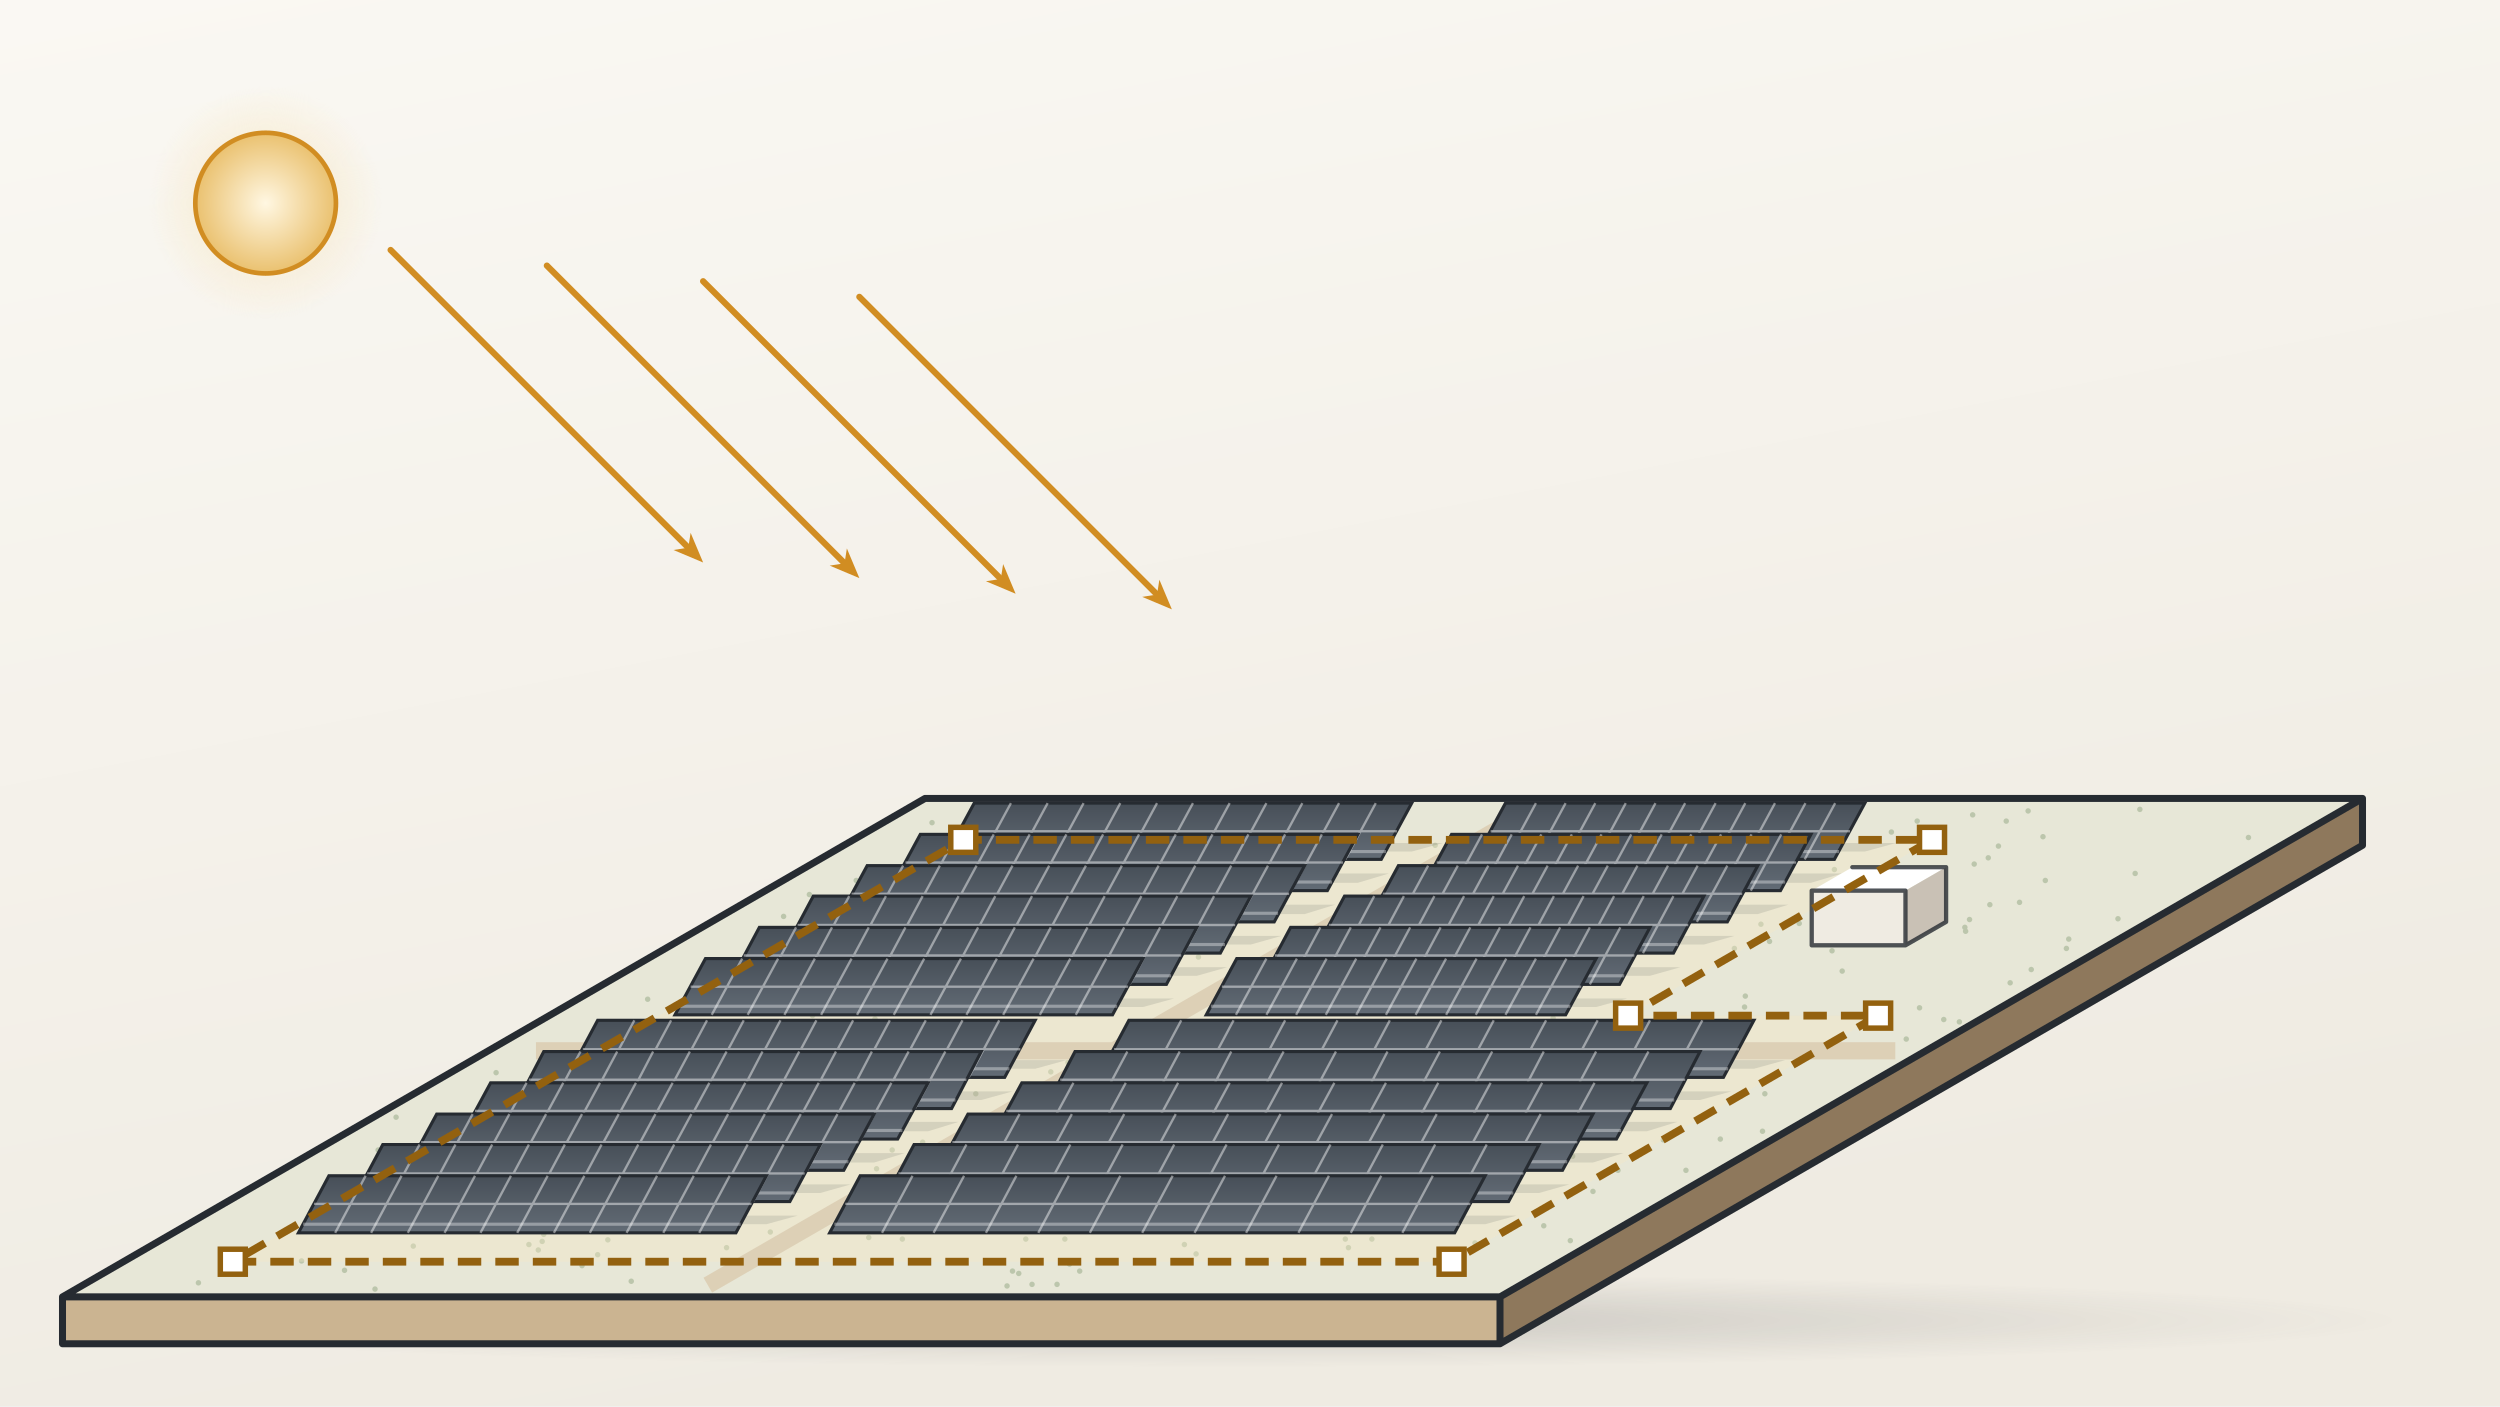
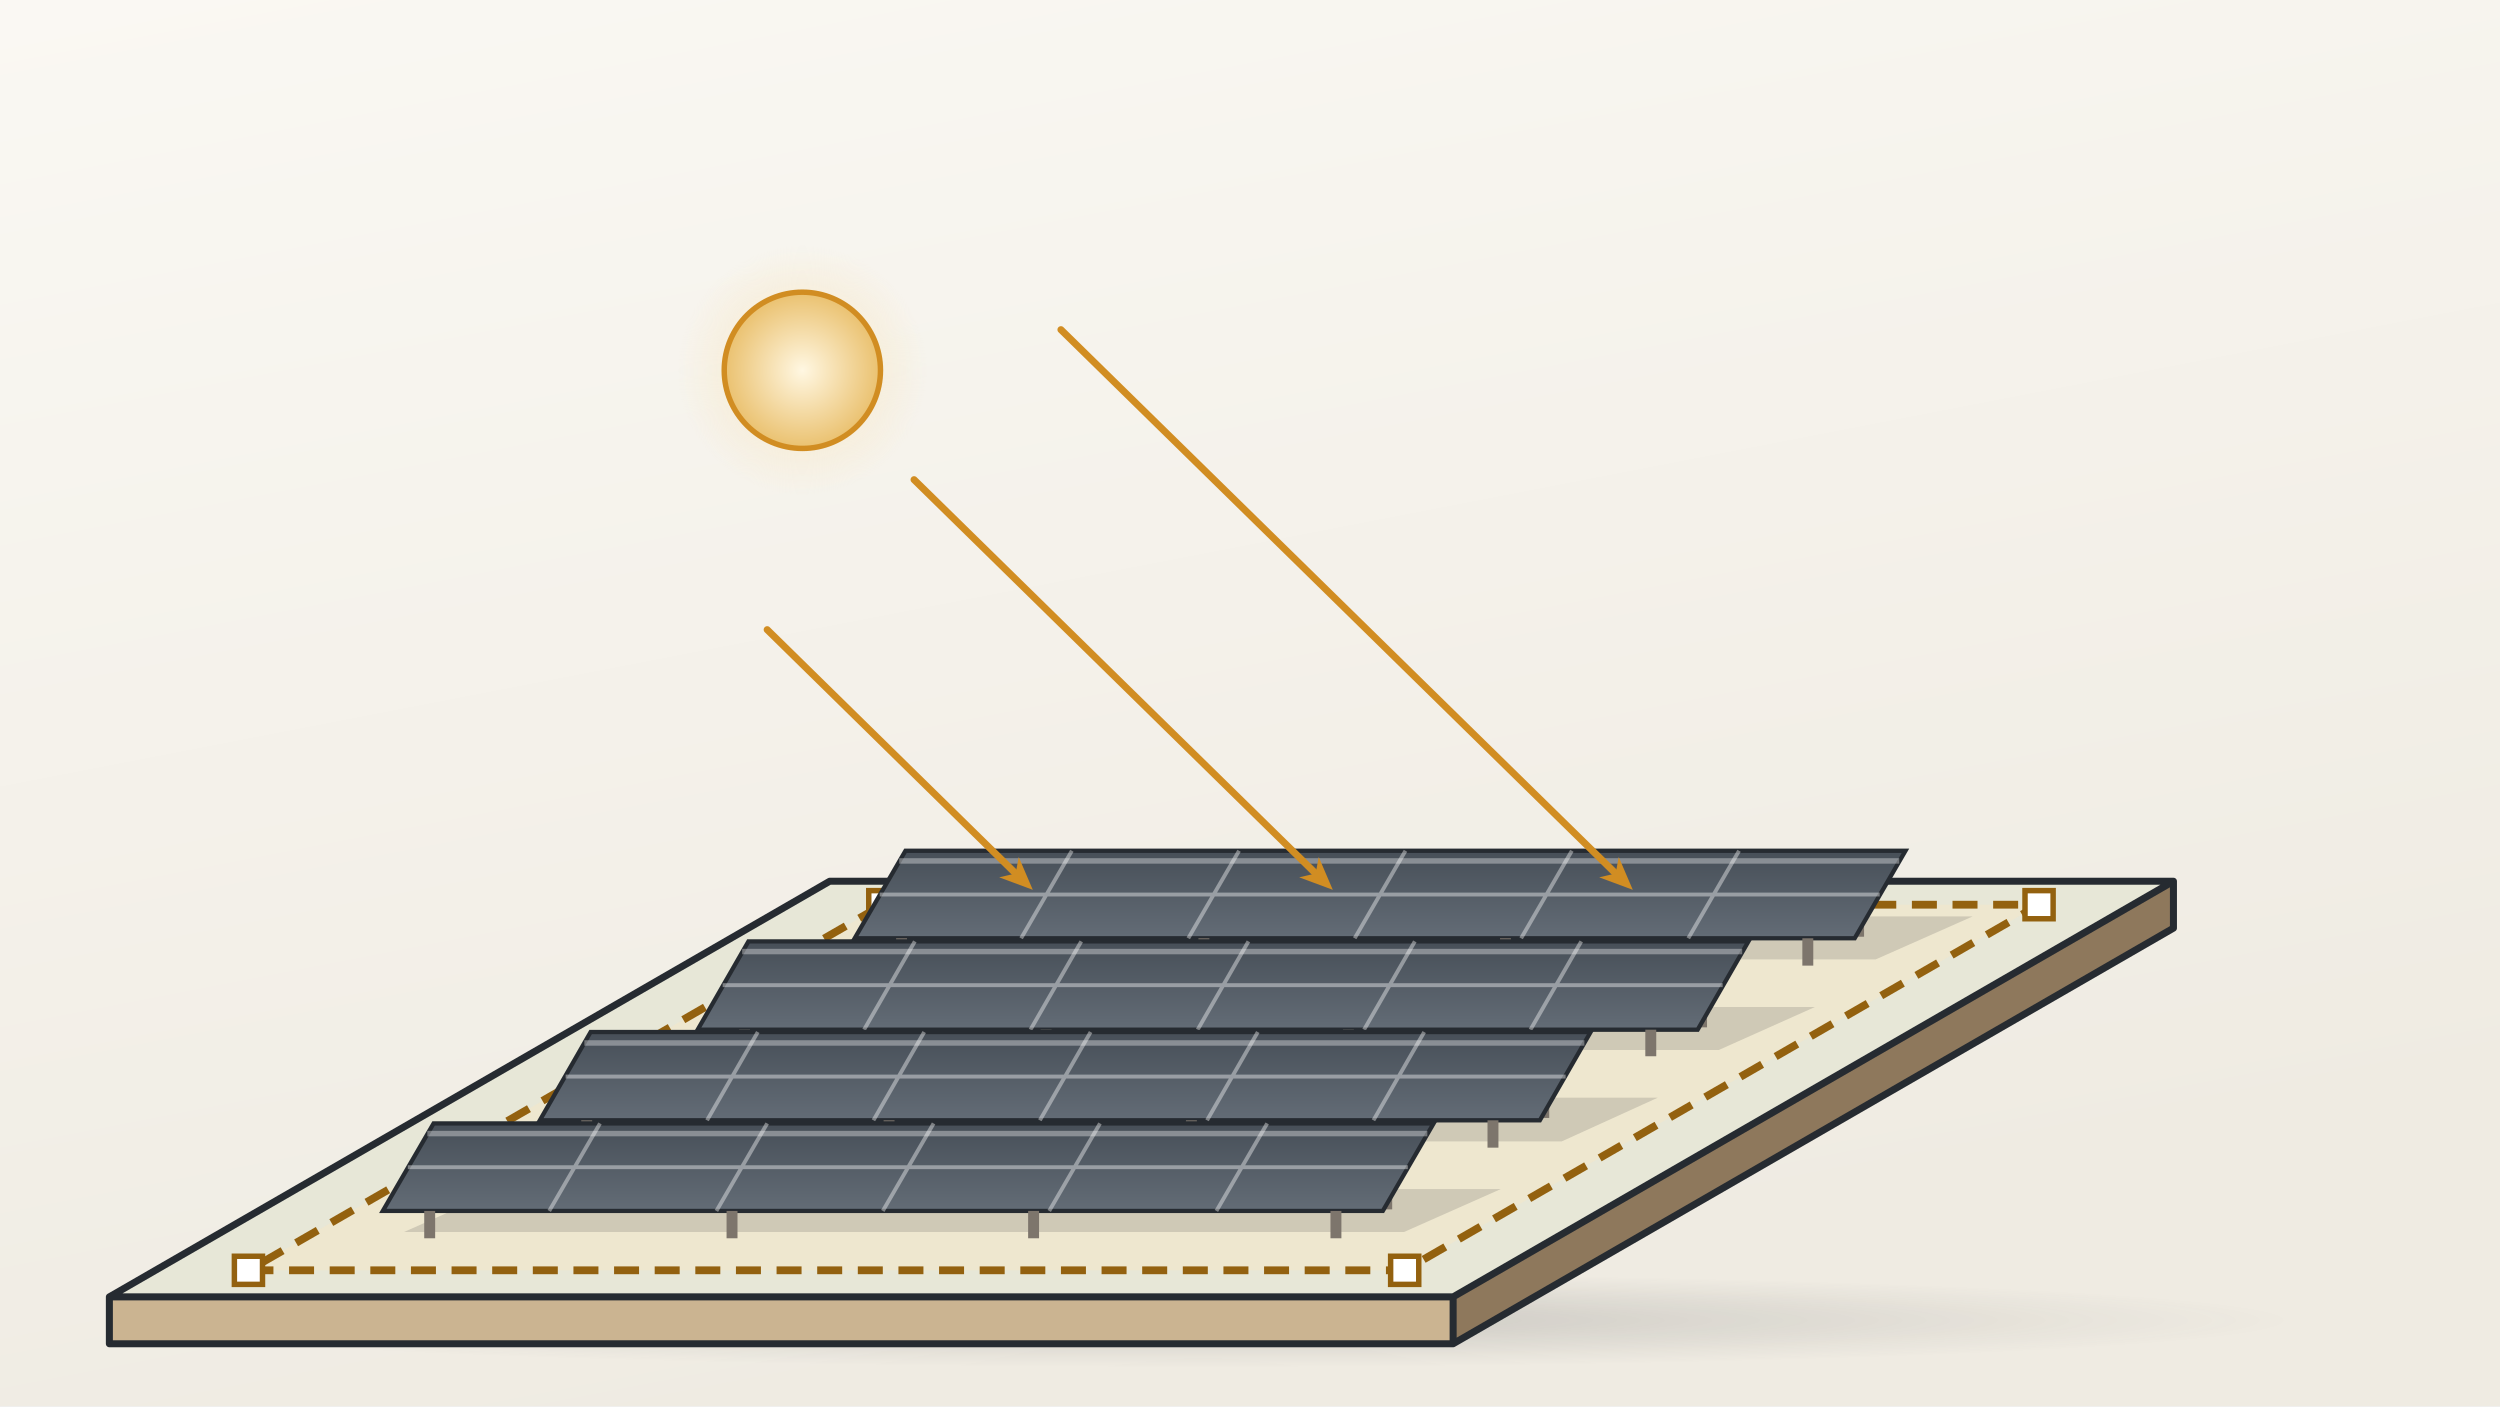
<svg xmlns="http://www.w3.org/2000/svg" viewBox="0 0 320 180">
  <style>.o{fill:none;stroke:#262b31;stroke-width:1.1;stroke-linejoin:round;stroke-linecap:round}.h{fill:none;stroke:#262b31;stroke-opacity:.5;stroke-width:0.55;stroke-linejoin:round;stroke-linecap:round}.hw{fill:none;stroke:#fff;stroke-opacity:.7;stroke-width:0.55;stroke-linejoin:round;stroke-linecap:round}.an{fill:none;stroke:#262b31;stroke-width:0.8;stroke-linecap:round;stroke-linejoin:round}.ah{fill:#262b31}</style>
  <defs>
    <radialGradient id="r1" cx="0.5" cy="0.5" r="0.5">
      <stop offset="0" stop-color="#262b31" stop-opacity="0.18" />
      <stop offset="1" stop-color="#262b31" stop-opacity="0" />
    </radialGradient>
    <linearGradient id="l2" x1="0" y1="1" x2="0" y2="0">
      <stop offset="0" stop-color="#636c76" />
      <stop offset="1" stop-color="#474f58" />
    </linearGradient>
    <linearGradient id="l3" x1="0" y1="1" x2="0" y2="0">
      <stop offset="0" stop-color="#636c76" />
      <stop offset="1" stop-color="#474f58" />
    </linearGradient>
    <linearGradient id="l4" x1="0" y1="1" x2="0" y2="0">
      <stop offset="0" stop-color="#636c76" />
      <stop offset="1" stop-color="#474f58" />
    </linearGradient>
    <linearGradient id="l5" x1="0" y1="1" x2="0" y2="0">
      <stop offset="0" stop-color="#636c76" />
      <stop offset="1" stop-color="#474f58" />
    </linearGradient>
-     <linearGradient id="l6" x1="0" y1="1" x2="0" y2="0">
-       <stop offset="0" stop-color="#636c76" />
-       <stop offset="1" stop-color="#474f58" />
-     </linearGradient>
-     <linearGradient id="l7" x1="0" y1="1" x2="0" y2="0">
-       <stop offset="0" stop-color="#636c76" />
-       <stop offset="1" stop-color="#474f58" />
-     </linearGradient>
-     <linearGradient id="l8" x1="0" y1="1" x2="0" y2="0">
-       <stop offset="0" stop-color="#636c76" />
-       <stop offset="1" stop-color="#474f58" />
-     </linearGradient>
-     <linearGradient id="l9" x1="0" y1="1" x2="0" y2="0">
-       <stop offset="0" stop-color="#636c76" />
-       <stop offset="1" stop-color="#474f58" />
-     </linearGradient>
-     <linearGradient id="l10" x1="0" y1="1" x2="0" y2="0">
-       <stop offset="0" stop-color="#636c76" />
-       <stop offset="1" stop-color="#474f58" />
-     </linearGradient>
-     <linearGradient id="l11" x1="0" y1="1" x2="0" y2="0">
-       <stop offset="0" stop-color="#636c76" />
-       <stop offset="1" stop-color="#474f58" />
-     </linearGradient>
-     <linearGradient id="l12" x1="0" y1="1" x2="0" y2="0">
-       <stop offset="0" stop-color="#636c76" />
-       <stop offset="1" stop-color="#474f58" />
-     </linearGradient>
-     <linearGradient id="l13" x1="0" y1="1" x2="0" y2="0">
-       <stop offset="0" stop-color="#636c76" />
-       <stop offset="1" stop-color="#474f58" />
-     </linearGradient>
-     <linearGradient id="l14" x1="0" y1="1" x2="0" y2="0">
-       <stop offset="0" stop-color="#636c76" />
-       <stop offset="1" stop-color="#474f58" />
-     </linearGradient>
-     <linearGradient id="l15" x1="0" y1="1" x2="0" y2="0">
-       <stop offset="0" stop-color="#636c76" />
-       <stop offset="1" stop-color="#474f58" />
-     </linearGradient>
-     <linearGradient id="l16" x1="0" y1="1" x2="0" y2="0">
-       <stop offset="0" stop-color="#636c76" />
-       <stop offset="1" stop-color="#474f58" />
-     </linearGradient>
-     <linearGradient id="l17" x1="0" y1="1" x2="0" y2="0">
-       <stop offset="0" stop-color="#636c76" />
-       <stop offset="1" stop-color="#474f58" />
-     </linearGradient>
-     <linearGradient id="l18" x1="0" y1="1" x2="0" y2="0">
-       <stop offset="0" stop-color="#636c76" />
-       <stop offset="1" stop-color="#474f58" />
-     </linearGradient>
-     <linearGradient id="l19" x1="0" y1="1" x2="0" y2="0">
-       <stop offset="0" stop-color="#636c76" />
-       <stop offset="1" stop-color="#474f58" />
-     </linearGradient>
-     <linearGradient id="l20" x1="0" y1="1" x2="0" y2="0">
-       <stop offset="0" stop-color="#636c76" />
-       <stop offset="1" stop-color="#474f58" />
-     </linearGradient>
-     <linearGradient id="l21" x1="0" y1="1" x2="0" y2="0">
-       <stop offset="0" stop-color="#636c76" />
-       <stop offset="1" stop-color="#474f58" />
-     </linearGradient>
-     <linearGradient id="l22" x1="0" y1="1" x2="0" y2="0">
-       <stop offset="0" stop-color="#636c76" />
-       <stop offset="1" stop-color="#474f58" />
-     </linearGradient>
-     <linearGradient id="l23" x1="0" y1="1" x2="0" y2="0">
-       <stop offset="0" stop-color="#636c76" />
-       <stop offset="1" stop-color="#474f58" />
-     </linearGradient>
-     <linearGradient id="l24" x1="0" y1="1" x2="0" y2="0">
-       <stop offset="0" stop-color="#636c76" />
-       <stop offset="1" stop-color="#474f58" />
-     </linearGradient>
-     <linearGradient id="l25" x1="0" y1="1" x2="0" y2="0">
-       <stop offset="0" stop-color="#636c76" />
-       <stop offset="1" stop-color="#474f58" />
-     </linearGradient>
-     <radialGradient id="r26" cx="0.5" cy="0.5" r="0.5">
+     <radialGradient id="r6" cx="0.5" cy="0.5" r="0.5">
      <stop offset="0" stop-color="#f7e7c4" stop-opacity="1" />
      <stop offset="1" stop-color="#f7e7c4" stop-opacity="0" />
    </radialGradient>
-     <radialGradient id="r27" cx="0.5" cy="0.5" r="0.5">
+     <radialGradient id="r7" cx="0.5" cy="0.5" r="0.5">
      <stop offset="0" stop-color="#fff7e2" />
      <stop offset="1" stop-color="#eac16f" />
    </radialGradient>
-     <linearGradient id="l28" x1="0" y1="0" x2="0.35" y2="1">
+     <linearGradient id="l8" x1="0" y1="0" x2="0.35" y2="1">
      <stop offset="0" stop-color="#faf8f3" />
      <stop offset="1" stop-color="#efebe2" />
    </linearGradient>
  </defs>
-   <rect width="320" height="180" fill="url(#l28)" />
-   <ellipse cx="158" cy="169" rx="150" ry="6" fill="url(#r1)" />
-   <path d="M8 166l110.4-63.8 184 0-110.4 63.8Z" fill="#e7e7d7" />
-   <path d="M8 166l184 0 0 6-184 0Z" fill="#cbb491" />
-   <path d="M192 166l110.4-63.8 0 6-110.4 63.8Z" fill="#8e785c" />
-   <path d="M8 166l184 0 0 6-184 0ZM8 166l110.4-63.8 184 0-110.4 63.8ZM302.4 102.2l0 6-110.4 63.8" class="o" style="stroke-width:0.9" />
-   <path d="M130.1 106.1h0M118 119.2h0M243.3 118.7h0M103.6 143.4h0M245.4 105.1h0M188.9 131.6h0M124.9 140h0M187 138.6h0M175.5 126h0M129.6 162.7h0M128.9 121.3h0M204.3 113.1h0M45.7 150.8h0M182.2 118.7h0M128.9 117.7h0M118.1 146.2h0M172.2 158.6h0M212.9 145.9h0M98.4 152.6h0M186.4 112.8h0M110.8 130.8h0M123.1 146.5h0M110 121.8h0M136.7 136h0M131.3 158.6h0M254.5 109.8h0M145.1 114.5h0M169.2 146.7h0M68.9 160h0M134.5 137.2h0M150.8 135.3h0M123.5 157.5h0M112 130.4h0M115.1 154.4h0M166.7 104.3h0M233.5 120h0M120.4 139.2h0M198.8 130.3h0M130.4 163h0M161.1 152.8h0M127.5 132.2h0M225.9 140h0M150.1 152.3h0M207.1 149.8h0M182 122.9h0M185.2 137.5h0M128.9 164.6h0M248.8 130.5h0M145.8 149.4h0M167 125.3h0M98.6 157.7h0M140.9 110.9h0M103.8 133.2h0M163.1 151.5h0M208 135.6h0M203.9 152.5h0M127 142.7h0M106.4 138.7h0M130.7 140.7h0M202.6 145h0M102.3 118.6h0M92.2 163.7h0M225.4 120.1h0M217.6 114.2h0M150.4 112.9h0M169.4 111.8h0M250.8 130.8h0M166.5 119.5h0M195.3 133.8h0M64.3 143.1h0M135.3 164.4h0M183.7 108.2h0M168.1 149h0M97.4 129.7h0M152.9 147.4h0M211.1 103.5h0M186.8 131.5h0M73.7 135.7h0M119.3 105.3h0M169.2 127.8h0M138.2 162.7h0M234.5 121.7h0M122.9 108.3h0M273.9 103.6h0M126.7 108.2h0M179 149.4h0M98.6 123.1h0M81.6 131.2h0M199.1 140.6h0M116.1 139.3h0M38.6 161.4h0M201.1 114.3h0M201 158.8h0M154 114.4h0M146.6 117.4h0M273.3 111.8h0M202.2 119.9h0M180.8 156.5h0M151 119.6h0M180.3 117.4h0M264.8 120.2h0M195.5 120.2h0M188.8 159.1h0M105.2 116h0M235.8 124.3h0M122.2 148.6h0M264.5 121.4h0M260 124.1h0M190 150.9h0M151.6 159.3h0M118.5 137.3h0M212.6 103.4h0M136.3 158.6h0M236.8 118h0M261.5 107.1h0M207.8 133h0M136.9 161.8h0M122.7 139.8h0M150.5 161.4h0M74.2 150.3h0M98.4 135.8h0M225.6 144.8h0M25.4 164.2h0M188 140.7h0M215.8 149.8h0M220.2 145.8h0M287.8 107.2h0M93 159.7h0M186.2 128.8h0M141.3 156.3h0M199.4 143.8h0M76.5 160.6h0M63.5 137.3h0M68.5 146.1h0M225.4 118.3h0M115.7 151.3h0M165.7 141.3h0M271.1 117.6h0M194.9 148.4h0M195 138.9h0M69.6 158h0M173.4 124.8h0M67.7 159.3h0M173.9 132.4h0M234.8 111.3h0M146.2 104.7h0M143.6 119h0M135.5 117.9h0M131 132.7h0M252.1 117.7h0M246.8 108.2h0M112.2 149.6h0M223.3 128.9h0M166.2 104.1h0M258.5 115.5h0M181 115.2h0M114.2 147.2h0M223.4 127.5h0M153.1 160.5h0M150.5 139.3h0M109.6 112.7h0M144.5 135.4h0M182.3 126.6h0M54.9 152.9h0M97.7 125.5h0M116.7 122h0M234.3 118.7h0M244 133h0M170.6 129.3h0M176.1 132.9h0M133.6 121.5h0M186.1 143.7h0M92.4 128.8h0M91.2 144.9h0M254.7 115.8h0M245.7 129h0M168.5 149.8h0M183.1 131h0M116.1 125.6h0M145.7 153.9h0M181.9 148h0M201.3 148h0M251.5 118.7h0M83.8 155.4h0M142.3 142.2h0M173.9 134.6h0M48.4 147.2h0M183.6 122.2h0M115.3 131.1h0M127.6 118.7h0M157.6 146.3h0M141.7 103.9h0M104 130h0M69 148h0M138.5 111.1h0M115.5 158.6h0M82.9 127.9h0M138.3 117.1h0M192.9 123.7h0M66.6 151.7h0M259.6 103.8h0M147.2 136.3h0M111.2 158.4h0M52.9 159.5h0M67 143.4h0M144.6 105.7h0M256.8 105.1h0M103.6 114.5h0M226.5 120.5h0M125.2 105h0M257.3 125.8h0M160.6 152.7h0M172.6 159.7h0M217.1 110h0M117 136.8h0M132.1 164.4h0M131.5 116.1h0M197.6 156.9h0M44.1 162.6h0M252.5 104.3h0M100.3 117.3h0M136.7 151h0M186.6 135h0M74.2 151.1h0M69.4 158.9h0M153.4 122.5h0M79.6 134.5h0M226.6 138h0M114.5 116.4h0M175.6 158.6h0M252.7 110.6h0M242.1 106.5h0M222 121.4h0M133.7 109.1h0M202.7 143.2h0M184.4 120.7h0M82.4 144.9h0M143.1 111.1h0M77.8 158.7h0M251.6 119.2h0M48 165h0M182.5 110.7h0M92.9 135.9h0M50.7 143h0M192.3 117.9h0M80.7 145.4h0M80.8 164h0M230.3 118.2h0M77.4 139.6h0M261.8 112.7h0M156.9 152.5h0M111.2 131.9h0M195.9 133.1h0M255.8 108.3h0M123.2 107h0M166.8 128.6h0M185.5 121.8h0M162.2 132.7h0M171.2 145h0M74.5 162h0" stroke="#93a782" stroke-width="0.7" stroke-linecap="round" fill="none" stroke-opacity="0.5" />
-   <path d="M29.8 161.5l156 0 54.6-31.5-32 0 38.9-22.5-124 0Z" fill="#f7e7c4" fill-opacity="0.35" />
-   <path d="M68.6 134.5l174 0M90.6 164.5l105.2-60.7" stroke="#ddd0b6" stroke-width="2.2" fill="none" />
-   <path d="M124.7 109l56 0 4-1.1-56 0Z" fill="#262b31" fill-opacity="0.12" />
-   <path d="M120.8 110l56 0 3.9-7.2-56 0Z" fill="url(#l2)" stroke="#262b31" stroke-width="0.4" />
-   <path d="M125.5 110l3.9-7.2M130.2 110l3.9-7.2M134.8 110l3.9-7.2M139.5 110l3.9-7.2M144.2 110l3.9-7.2M148.8 110l3.9-7.2M153.5 110l3.9-7.2M158.2 110l3.9-7.2M162.8 110l3.9-7.2M167.5 110l3.9-7.2M172.2 110l3.9-7.2M122.8 106.4l56 0" stroke="#fff" stroke-width="0.3" stroke-opacity="0.45" fill="none" />
-   <path d="M121.4 109l56 0" stroke="#fff" stroke-width="0.4" stroke-opacity="0.35" />
-   <path d="M192.7 109l46 0 4-1.1-46 0Z" fill="#262b31" fill-opacity="0.12" />
-   <path d="M188.8 110l46 0 3.9-7.2-46 0Z" fill="url(#l3)" stroke="#262b31" stroke-width="0.4" />
-   <path d="M192.7 110l3.9-7.2M196.5 110l3.9-7.2M200.3 110l3.9-7.2M204.2 110l3.9-7.2M208 110l3.9-7.2M211.8 110l3.9-7.2M215.7 110l3.9-7.2M219.5 110l3.9-7.2M223.3 110l3.9-7.2M227.2 110l3.9-7.2M231 110l3.9-7.2M190.8 106.4l46 0" stroke="#fff" stroke-width="0.3" stroke-opacity="0.45" fill="none" />
-   <path d="M189.4 109l46 0" stroke="#fff" stroke-width="0.4" stroke-opacity="0.35" />
-   <path d="M117.8 113l56 0 4-1.2-56 0Z" fill="#262b31" fill-opacity="0.12" />
-   <path d="M113.9 114l56 0 3.9-7.2-56 0Z" fill="url(#l4)" stroke="#262b31" stroke-width="0.4" />
-   <path d="M118.6 114l3.9-7.2M123.3 114l3.9-7.2M127.9 114l3.9-7.2M132.6 114l3.9-7.2M137.3 114l3.9-7.2M141.9 114l3.9-7.2M146.6 114l3.9-7.2M151.3 114l3.9-7.2M155.9 114l3.9-7.2M160.6 114l3.9-7.2M165.3 114l3.9-7.2M115.9 110.4l56 0" stroke="#fff" stroke-width="0.3" stroke-opacity="0.45" fill="none" />
-   <path d="M114.5 112.9l56 0" stroke="#fff" stroke-width="0.4" stroke-opacity="0.35" />
-   <path d="M185.8 113l46 0 4-1.2-46 0Z" fill="#262b31" fill-opacity="0.12" />
-   <path d="M181.9 114l46 0 3.9-7.2-46 0Z" fill="url(#l5)" stroke="#262b31" stroke-width="0.4" />
-   <path d="M185.8 114l3.9-7.2M189.6 114l3.9-7.2M193.4 114l3.9-7.2M197.3 114l3.9-7.2M201.1 114l3.9-7.2M204.9 114l3.9-7.2M208.8 114l3.9-7.2M212.6 114l3.9-7.2M216.4 114l3.9-7.2M220.3 114l3.9-7.2M224.1 114l3.9-7.2M183.9 110.4l46 0" stroke="#fff" stroke-width="0.3" stroke-opacity="0.45" fill="none" />
-   <path d="M182.5 112.9l46 0" stroke="#fff" stroke-width="0.4" stroke-opacity="0.35" />
-   <path d="M111 117l56 0 3.9-1.2-56 0Z" fill="#262b31" fill-opacity="0.12" />
-   <path d="M107.1 118l56 0 3.9-7.2-56 0Z" fill="url(#l6)" stroke="#262b31" stroke-width="0.4" />
-   <path d="M111.7 118l3.9-7.2M116.4 118l3.9-7.2M121.1 118l3.9-7.2M125.7 118l3.9-7.2M130.4 118l3.9-7.2M135.1 118l3.9-7.2M139.7 118l3.9-7.2M144.4 118l3.9-7.2M149.1 118l3.9-7.2M153.7 118l3.9-7.2M158.4 118l3.9-7.2M109 114.4l56 0" stroke="#fff" stroke-width="0.3" stroke-opacity="0.45" fill="none" />
-   <path d="M107.6 116.9l56 0" stroke="#fff" stroke-width="0.4" stroke-opacity="0.35" />
-   <path d="M179 117l46 0 3.9-1.2-46 0Z" fill="#262b31" fill-opacity="0.12" />
-   <path d="M175.1 118l46 0 3.9-7.2-46 0Z" fill="url(#l7)" stroke="#262b31" stroke-width="0.4" />
-   <path d="M178.9 118l3.9-7.2M182.7 118l3.9-7.2M186.6 118l3.9-7.2M190.4 118l3.9-7.2M194.2 118l3.9-7.2M198.1 118l3.9-7.2M201.9 118l3.9-7.2M205.7 118l3.9-7.2M209.6 118l3.9-7.2M213.4 118l3.9-7.2M217.2 118l3.9-7.2M177 114.4l46 0" stroke="#fff" stroke-width="0.3" stroke-opacity="0.45" fill="none" />
-   <path d="M175.6 116.9l46 0" stroke="#fff" stroke-width="0.4" stroke-opacity="0.35" />
-   <path d="M104.1 120.9l56 0 3.9-1.1-56 0Z" fill="#262b31" fill-opacity="0.12" />
-   <path d="M100.2 122l56 0 3.9-7.3-56 0Z" fill="url(#l8)" stroke="#262b31" stroke-width="0.4" />
-   <path d="M104.8 122l3.9-7.3M109.5 122l3.9-7.3M114.2 122l3.9-7.3M118.8 122l3.9-7.3M123.5 122l3.9-7.3M128.2 122l3.9-7.3M132.8 122l3.9-7.3M137.5 122l3.9-7.3M142.2 122l3.9-7.3M146.8 122l3.9-7.3M151.5 122l3.9-7.3M102.1 118.4l56 0" stroke="#fff" stroke-width="0.3" stroke-opacity="0.45" fill="none" />
-   <path d="M100.8 120.9l56 0" stroke="#fff" stroke-width="0.4" stroke-opacity="0.35" />
-   <path d="M172.1 120.9l46 0 3.9-1.1-46 0Z" fill="#262b31" fill-opacity="0.12" />
-   <path d="M168.2 122l46 0 3.9-7.3-46 0Z" fill="url(#l9)" stroke="#262b31" stroke-width="0.4" />
-   <path d="M172 122l3.9-7.3M175.8 122l3.9-7.3M179.7 122l3.9-7.3M183.5 122l3.9-7.3M187.3 122l3.9-7.3M191.2 122l3.9-7.3M195 122l3.9-7.3M198.8 122l3.9-7.3M202.7 122l3.9-7.3M206.5 122l3.9-7.3M210.3 122l3.9-7.3M170.1 118.4l46 0" stroke="#fff" stroke-width="0.3" stroke-opacity="0.45" fill="none" />
-   <path d="M168.8 120.9l46 0" stroke="#fff" stroke-width="0.4" stroke-opacity="0.35" />
-   <path d="M97.2 124.9l56 0 3.9-1.1-56 0Z" fill="#262b31" fill-opacity="0.12" />
-   <path d="M93.3 126l56 0 3.9-7.3-56 0Z" fill="url(#l10)" stroke="#262b31" stroke-width="0.4" />
-   <path d="M98 126l3.9-7.3M102.6 126l3.9-7.3M107.3 126l3.9-7.3M112 126l3.9-7.3M116.6 126l3.9-7.3M121.3 126l3.9-7.3M126 126l3.9-7.3M130.6 126l3.9-7.3M135.3 126l3.9-7.3M140 126l3.9-7.3M144.6 126l3.9-7.3M95.2 122.3l56 0" stroke="#fff" stroke-width="0.3" stroke-opacity="0.45" fill="none" />
-   <path d="M93.9 124.9l56 0" stroke="#fff" stroke-width="0.4" stroke-opacity="0.35" />
-   <path d="M165.2 124.9l46 0 3.9-1.1-46 0Z" fill="#262b31" fill-opacity="0.12" />
-   <path d="M161.3 126l46 0 3.9-7.3-46 0Z" fill="url(#l11)" stroke="#262b31" stroke-width="0.4" />
-   <path d="M165.1 126l3.9-7.3M169 126l3.9-7.3M172.8 126l3.9-7.3M176.6 126l3.9-7.3M180.5 126l3.9-7.3M184.3 126l3.9-7.3M188.1 126l3.9-7.3M192 126l3.9-7.3M195.8 126l3.9-7.3M199.6 126l3.9-7.3M203.5 126l3.9-7.3M163.2 122.3l46 0" stroke="#fff" stroke-width="0.3" stroke-opacity="0.45" fill="none" />
-   <path d="M161.9 124.9l46 0" stroke="#fff" stroke-width="0.4" stroke-opacity="0.35" />
-   <path d="M90.3 128.9l56 0 4-1.1-56 0Z" fill="#262b31" fill-opacity="0.12" />
-   <path d="M86.4 129.9l56 0 3.9-7.2-56 0Z" fill="url(#l12)" stroke="#262b31" stroke-width="0.4" />
-   <path d="M91.1 129.9l3.9-7.2M95.7 129.9l3.9-7.2M100.4 129.9l3.9-7.2M105.1 129.9l3.9-7.2M109.7 129.9l3.9-7.2M114.4 129.9l3.9-7.2M119.1 129.9l3.9-7.2M123.7 129.9l3.9-7.2M128.4 129.9l3.9-7.2M133.1 129.9l3.9-7.2M137.7 129.9l3.9-7.2M88.4 126.3l56 0" stroke="#fff" stroke-width="0.3" stroke-opacity="0.45" fill="none" />
-   <path d="M87 128.8l56 0" stroke="#fff" stroke-width="0.4" stroke-opacity="0.35" />
-   <path d="M158.3 128.9l46 0 4-1.1-46 0Z" fill="#262b31" fill-opacity="0.12" />
-   <path d="M154.4 129.9l46 0 3.9-7.2-46 0Z" fill="url(#l13)" stroke="#262b31" stroke-width="0.4" />
-   <path d="M158.2 129.9l3.9-7.2M162.1 129.9l3.9-7.2M165.9 129.9l3.9-7.2M169.7 129.9l3.9-7.2M173.6 129.9l3.9-7.2M177.4 129.9l3.9-7.2M181.2 129.9l3.9-7.2M185.1 129.9l3.9-7.2M188.9 129.9l3.9-7.2M192.7 129.9l3.9-7.2M196.6 129.9l3.9-7.2M156.4 126.3l46 0" stroke="#fff" stroke-width="0.3" stroke-opacity="0.45" fill="none" />
-   <path d="M155 128.8l46 0" stroke="#fff" stroke-width="0.4" stroke-opacity="0.35" />
-   <path d="M76.5 136.8l56 0 4-1.1-56 0Z" fill="#262b31" fill-opacity="0.12" />
-   <path d="M72.6 137.9l56 0 3.9-7.3-56 0Z" fill="url(#l14)" stroke="#262b31" stroke-width="0.4" />
-   <path d="M77.3 137.9l3.9-7.3M82 137.9l3.9-7.3M86.6 137.9l3.9-7.3M91.3 137.9l3.9-7.3M96 137.9l3.9-7.3M100.6 137.9l3.9-7.3M105.3 137.9l3.9-7.3M110 137.9l3.9-7.3M114.6 137.9l3.9-7.3M119.3 137.9l3.9-7.3M124 137.9l3.9-7.3M74.6 134.3l56 0" stroke="#fff" stroke-width="0.3" stroke-opacity="0.45" fill="none" />
-   <path d="M73.2 136.8l56 0" stroke="#fff" stroke-width="0.4" stroke-opacity="0.35" />
-   <path d="M144.5 136.8l80 0 4-1.1-80 0Z" fill="#262b31" fill-opacity="0.12" />
-   <path d="M140.6 137.9l80 0 3.9-7.3-80 0Z" fill="url(#l15)" stroke="#262b31" stroke-width="0.4" />
-   <path d="M147.3 137.9l3.9-7.3M154 137.9l3.9-7.3M160.6 137.9l3.9-7.3M167.3 137.9l3.9-7.3M174 137.9l3.9-7.3M180.6 137.9l3.9-7.3M187.3 137.9l3.9-7.3M194 137.9l3.9-7.3M200.6 137.9l3.9-7.3M207.3 137.9l3.9-7.3M214 137.9l3.9-7.3M142.6 134.3l80 0" stroke="#fff" stroke-width="0.3" stroke-opacity="0.45" fill="none" />
-   <path d="M141.2 136.8l80 0" stroke="#fff" stroke-width="0.4" stroke-opacity="0.35" />
-   <path d="M69.6 140.8l56 0 4-1.1-56 0Z" fill="#262b31" fill-opacity="0.12" />
-   <path d="M65.8 141.9l56 0 3.8-7.3-56 0Z" fill="url(#l16)" stroke="#262b31" stroke-width="0.4" />
-   <path d="M70.4 141.9l3.9-7.3M75.1 141.9l3.9-7.3M79.8 141.9l3.8-7.3M84.4 141.9l3.9-7.3M89.1 141.9l3.9-7.3M93.8 141.9l3.8-7.3M98.4 141.9l3.9-7.3M103.1 141.9l3.9-7.3M107.8 141.9l3.8-7.3M112.4 141.9l3.9-7.3M117.1 141.9l3.9-7.3M67.7 138.2l56 0" stroke="#fff" stroke-width="0.3" stroke-opacity="0.45" fill="none" />
-   <path d="M66.3 140.8l56 0" stroke="#fff" stroke-width="0.4" stroke-opacity="0.35" />
-   <path d="M137.6 140.8l80 0 4-1.1-80 0Z" fill="#262b31" fill-opacity="0.12" />
-   <path d="M133.8 141.9l80 0 3.8-7.3-80 0Z" fill="url(#l17)" stroke="#262b31" stroke-width="0.4" />
-   <path d="M140.4 141.9l3.9-7.3M147.1 141.9l3.9-7.3M153.8 141.9l3.8-7.3M160.4 141.9l3.9-7.3M167.1 141.9l3.9-7.3M173.8 141.9l3.8-7.3M180.4 141.9l3.9-7.3M187.1 141.9l3.9-7.3M193.8 141.9l3.8-7.3M200.4 141.9l3.9-7.3M207.1 141.9l3.9-7.3M135.7 138.2l80 0" stroke="#fff" stroke-width="0.3" stroke-opacity="0.45" fill="none" />
-   <path d="M134.3 140.8l80 0" stroke="#fff" stroke-width="0.4" stroke-opacity="0.35" />
-   <path d="M62.8 144.8l56 0 3.9-1.2-56 0Z" fill="#262b31" fill-opacity="0.12" />
-   <path d="M58.9 145.8l56 0 3.9-7.2-56 0Z" fill="url(#l18)" stroke="#262b31" stroke-width="0.4" />
-   <path d="M63.5 145.8l3.9-7.2M68.2 145.8l3.9-7.2M72.9 145.8l3.9-7.2M77.5 145.8l3.9-7.2M82.2 145.8l3.9-7.2M86.9 145.8l3.9-7.2M91.5 145.8l3.9-7.2M96.2 145.8l3.9-7.2M100.9 145.8l3.9-7.2M105.5 145.8l3.9-7.2M110.2 145.8l3.9-7.2M60.8 142.2l56 0" stroke="#fff" stroke-width="0.3" stroke-opacity="0.45" fill="none" />
-   <path d="M59.5 144.7l56 0" stroke="#fff" stroke-width="0.4" stroke-opacity="0.35" />
-   <path d="M130.8 144.8l80 0 3.9-1.2-80 0Z" fill="#262b31" fill-opacity="0.12" />
-   <path d="M126.9 145.8l80 0 3.9-7.2-80 0Z" fill="url(#l19)" stroke="#262b31" stroke-width="0.4" />
-   <path d="M133.5 145.8l3.9-7.2M140.2 145.8l3.9-7.2M146.9 145.8l3.9-7.2M153.5 145.8l3.9-7.2M160.2 145.8l3.9-7.2M166.9 145.8l3.9-7.2M173.5 145.8l3.9-7.2M180.2 145.8l3.9-7.2M186.9 145.8l3.9-7.2M193.5 145.8l3.9-7.2M200.2 145.8l3.9-7.2M128.8 142.2l80 0" stroke="#fff" stroke-width="0.3" stroke-opacity="0.45" fill="none" />
-   <path d="M127.5 144.7l80 0" stroke="#fff" stroke-width="0.4" stroke-opacity="0.35" />
-   <path d="M55.9 148.8l56 0 3.9-1.2-56 0Z" fill="#262b31" fill-opacity="0.12" />
-   <path d="M52 149.8l56 0 3.9-7.2-56 0Z" fill="url(#l20)" stroke="#262b31" stroke-width="0.4" />
-   <path d="M56.6 149.8l3.9-7.2M61.3 149.8l3.9-7.2M66 149.8l3.9-7.2M70.6 149.8l3.9-7.2M75.3 149.8l3.9-7.2M80 149.8l3.9-7.2M84.6 149.8l3.9-7.2M89.3 149.8l3.9-7.2M94 149.8l3.9-7.2M98.6 149.8l3.9-7.2M103.3 149.8l3.9-7.2M53.9 146.2l56 0" stroke="#fff" stroke-width="0.3" stroke-opacity="0.45" fill="none" />
-   <path d="M52.6 148.7l56 0" stroke="#fff" stroke-width="0.4" stroke-opacity="0.35" />
-   <path d="M123.9 148.8l80 0 3.9-1.2-80 0Z" fill="#262b31" fill-opacity="0.12" />
-   <path d="M120 149.8l80 0 3.9-7.2-80 0Z" fill="url(#l21)" stroke="#262b31" stroke-width="0.4" />
-   <path d="M126.6 149.8l3.9-7.2M133.3 149.8l3.9-7.2M140 149.8l3.9-7.2M146.6 149.8l3.9-7.2M153.3 149.8l3.9-7.2M160 149.8l3.9-7.2M166.6 149.8l3.9-7.2M173.3 149.8l3.9-7.2M180 149.8l3.9-7.2M186.6 149.8l3.9-7.2M193.3 149.8l3.9-7.2M121.9 146.2l80 0" stroke="#fff" stroke-width="0.3" stroke-opacity="0.45" fill="none" />
-   <path d="M120.6 148.7l80 0" stroke="#fff" stroke-width="0.4" stroke-opacity="0.35" />
-   <path d="M49 152.7l56 0 3.9-1.1-56 0Z" fill="#262b31" fill-opacity="0.12" />
-   <path d="M45.1 153.8l56 0 3.9-7.3-56 0Z" fill="url(#l22)" stroke="#262b31" stroke-width="0.4" />
-   <path d="M49.8 153.8l3.9-7.3M54.4 153.8l3.9-7.3M59.1 153.8l3.9-7.3M63.8 153.8l3.9-7.3M68.4 153.8l3.9-7.3M73.1 153.8l3.9-7.3M77.8 153.8l3.9-7.3M82.4 153.8l3.9-7.3M87.1 153.8l3.9-7.3M91.8 153.8l3.9-7.3M96.4 153.8l3.9-7.3M47 150.2l56 0" stroke="#fff" stroke-width="0.3" stroke-opacity="0.45" fill="none" />
-   <path d="M45.7 152.7l56 0" stroke="#fff" stroke-width="0.4" stroke-opacity="0.35" />
-   <path d="M117 152.7l80 0 3.9-1.1-80 0Z" fill="#262b31" fill-opacity="0.12" />
-   <path d="M113.1 153.8l80 0 3.9-7.3-80 0Z" fill="url(#l23)" stroke="#262b31" stroke-width="0.4" />
-   <path d="M119.8 153.8l3.9-7.3M126.4 153.8l3.9-7.3M133.1 153.8l3.9-7.3M139.8 153.8l3.9-7.3M146.4 153.8l3.9-7.3M153.1 153.8l3.9-7.3M159.8 153.8l3.9-7.3M166.4 153.8l3.9-7.3M173.1 153.8l3.9-7.3M179.8 153.8l3.9-7.3M186.4 153.8l3.9-7.3M115 150.2l80 0" stroke="#fff" stroke-width="0.3" stroke-opacity="0.45" fill="none" />
-   <path d="M113.7 152.7l80 0" stroke="#fff" stroke-width="0.4" stroke-opacity="0.35" />
-   <path d="M42.1 156.7l56 0 4-1.1-56 0Z" fill="#262b31" fill-opacity="0.12" />
-   <path d="M38.2 157.8l56 0 3.9-7.3-56 0Z" fill="url(#l24)" stroke="#262b31" stroke-width="0.4" />
-   <path d="M42.9 157.8l3.9-7.3M47.5 157.8l3.9-7.3M52.2 157.8l3.9-7.3M56.9 157.8l3.9-7.3M61.5 157.8l3.9-7.3M66.2 157.8l3.9-7.3M70.9 157.8l3.9-7.3M75.5 157.8l3.9-7.3M80.2 157.8l3.9-7.3M84.9 157.8l3.9-7.3M89.5 157.8l3.9-7.3M40.2 154.1l56 0" stroke="#fff" stroke-width="0.3" stroke-opacity="0.45" fill="none" />
-   <path d="M38.8 156.7l56 0" stroke="#fff" stroke-width="0.4" stroke-opacity="0.35" />
-   <path d="M110.1 156.7l80 0 4-1.1-80 0Z" fill="#262b31" fill-opacity="0.12" />
-   <path d="M106.2 157.8l80 0 3.9-7.3-80 0Z" fill="url(#l25)" stroke="#262b31" stroke-width="0.4" />
-   <path d="M112.9 157.8l3.9-7.3M119.5 157.8l3.9-7.3M126.2 157.8l3.9-7.3M132.9 157.8l3.9-7.3M139.5 157.8l3.9-7.3M146.2 157.8l3.9-7.3M152.9 157.8l3.9-7.3M159.5 157.8l3.9-7.3M166.2 157.8l3.9-7.3M172.9 157.8l3.9-7.3M179.5 157.8l3.9-7.3M108.2 154.1l80 0" stroke="#fff" stroke-width="0.3" stroke-opacity="0.45" fill="none" />
-   <path d="M106.8 156.7l80 0" stroke="#fff" stroke-width="0.4" stroke-opacity="0.35" />
-   <path d="M231.9 114l12 0 0 7-12 0Z" fill="#efebe2" />
-   <path d="M231.9 114l5.2-3 12 0-5.2 3Z" fill="#fff" />
-   <path d="M243.9 114l5.2-3 0 7-5.2 3Z" fill="#c9c1b5" />
-   <path d="M231.9 114l12 0 0 7-12 0ZM237.1 111l12 0M249.1 111l0 7-5.2 3" class="h" style="stroke-opacity:0.8" />
-   <path d="M29.8 161.5l156 0 54.6-31.5-32 0 38.9-22.5-124 0Z" fill="none" stroke="#93610f" stroke-width="1" stroke-dasharray="3 1.8" />
-   <path d="M28.2 159.9h3.2v3.2h-3.2Z" fill="#fff" stroke="#93610f" stroke-width="0.7" />
-   <path d="M184.2 159.9h3.2v3.2h-3.2Z" fill="#fff" stroke="#93610f" stroke-width="0.7" />
-   <path d="M238.8 128.4h3.2v3.2h-3.2Z" fill="#fff" stroke="#93610f" stroke-width="0.7" />
-   <path d="M206.8 128.4h3.2v3.2h-3.2Z" fill="#fff" stroke="#93610f" stroke-width="0.7" />
-   <path d="M245.7 105.9h3.2v3.2h-3.2Z" fill="#fff" stroke="#93610f" stroke-width="0.7" />
-   <path d="M121.7 105.9h3.2v3.2h-3.2Z" fill="#fff" stroke="#93610f" stroke-width="0.7" />
-   <circle cx="34" cy="26" r="15" fill="url(#r26)" />
-   <circle cx="34" cy="26" r="9" fill="url(#r27)" stroke="#d18d22" stroke-width="0.6" />
-   <path d="M50 32l38.1 38.1" fill="none" stroke="#d18d22" stroke-width="0.8" stroke-linecap="round" stroke-linejoin="round" />
-   <path d="M90 72l-3.8-1.6 1.9-.3 .3-1.9Z" fill="#d18d22" />
-   <path d="M70 34l38.1 38.1" fill="none" stroke="#d18d22" stroke-width="0.8" stroke-linecap="round" stroke-linejoin="round" />
-   <path d="M110 74l-3.8-1.6 1.9-.3 .3-1.9Z" fill="#d18d22" />
-   <path d="M90 36l38.1 38.1" fill="none" stroke="#d18d22" stroke-width="0.8" stroke-linecap="round" stroke-linejoin="round" />
-   <path d="M130 76l-3.8-1.6 1.9-.3 .3-1.9Z" fill="#d18d22" />
-   <path d="M110 38l38.1 38.1" fill="none" stroke="#d18d22" stroke-width="0.8" stroke-linecap="round" stroke-linejoin="round" />
-   <path d="M150 78l-3.8-1.6 1.9-.3 .3-1.9Z" fill="#d18d22" />
+   <rect width="320" height="180" fill="url(#l8)" />
+   <ellipse cx="154" cy="169" rx="140" ry="6" fill="url(#r1)" />
+   <path d="M14 166l92.2-53.2 172 0-92.2 53.2Z" fill="#e7e7d7" />
+   <path d="M14 166l172 0 0 6-172 0Z" fill="#cbb491" />
+   <path d="M186 166l92.2-53.2 0 6-92.2 53.2Z" fill="#8e785c" />
+   <path d="M14 166l172 0 0 6-172 0ZM14 166l92.2-53.2 172 0-92.2 53.2ZM278.2 112.8l0 6-92.2 53.2" class="o" style="stroke-width:0.9" />
+   <path d="M31.8 162.6l148 0 81.2-46.8-148 0Z" fill="#f7e7c4" fill-opacity="0.4" />
+   <path d="M31.8 162.6l148 0 81.2-46.8-148 0Z" fill="none" stroke="#93610f" stroke-width="1" stroke-dasharray="3.2 2" />
+   <path d="M30 160.8h3.6v3.6h-3.6Z" fill="#fff" stroke="#93610f" stroke-width="0.7" />
+   <path d="M178 160.8h3.6v3.6h-3.6Z" fill="#fff" stroke="#93610f" stroke-width="0.7" />
+   <path d="M259.2 114h3.6v3.6h-3.6Z" fill="#fff" stroke="#93610f" stroke-width="0.7" />
+   <path d="M111.2 114h3.6v3.6h-3.6Z" fill="#fff" stroke="#93610f" stroke-width="0.7" />
+   <path d="M112.1 122.8l128 0 12.4-5.5-128 0Z" fill="#262b31" fill-opacity="0.16" />
+   <path d="M121.9 119.9l0-11" stroke="#7d756c" stroke-width="1.4" />
+   <path d="M160.6 119.9l0-11" stroke="#7d756c" stroke-width="1.4" />
+   <path d="M199.2 119.9l0-11" stroke="#7d756c" stroke-width="1.4" />
+   <path d="M237.9 119.9l0-11" stroke="#7d756c" stroke-width="1.4" />
+   <path d="M109.4 120.1l128 0 6.5-11.2-128 0Z" fill="url(#l2)" stroke="#262b31" stroke-width="0.55" />
+   <path d="M130.7 120.1l6.5-11.2M152.1 120.1l6.5-11.2M173.4 120.1l6.5-11.2M194.7 120.1l6.5-11.2M216.1 120.1l6.5-11.2M112.6 114.5l128 0" stroke="#fff" stroke-width="0.5" stroke-opacity="0.4" fill="none" />
+   <path d="M115.1 110.2l128 0" stroke="#fff" stroke-width="0.7" stroke-opacity="0.35" />
+   <path d="M115.4 123.6l0-3.5" stroke="#7d756c" stroke-width="1.4" />
+   <path d="M154.1 123.6l0-3.5" stroke="#7d756c" stroke-width="1.4" />
+   <path d="M192.7 123.6l0-3.5" stroke="#7d756c" stroke-width="1.4" />
+   <path d="M231.4 123.6l0-3.5" stroke="#7d756c" stroke-width="1.4" />
+   <path d="M92 134.4l128 0 12.3-5.5-128 0Z" fill="#262b31" fill-opacity="0.16" />
+   <path d="M101.8 131.5l0-11" stroke="#7d756c" stroke-width="1.4" />
+   <path d="M140.4 131.5l0-11" stroke="#7d756c" stroke-width="1.4" />
+   <path d="M179.1 131.5l0-11" stroke="#7d756c" stroke-width="1.4" />
+   <path d="M217.8 131.5l0-11" stroke="#7d756c" stroke-width="1.4" />
+   <path d="M89.3 131.8l128 0 6.5-11.3-128 0Z" fill="url(#l3)" stroke="#262b31" stroke-width="0.55" />
+   <path d="M110.6 131.8l6.5-11.3M131.9 131.8l6.5-11.3M153.3 131.8l6.5-11.3M174.6 131.8l6.5-11.3M195.9 131.8l6.5-11.3M92.5 126.1l128 0" stroke="#fff" stroke-width="0.5" stroke-opacity="0.4" fill="none" />
+   <path d="M95 121.8l128 0" stroke="#fff" stroke-width="0.7" stroke-opacity="0.35" />
+   <path d="M95.3 135.2l0-3.4" stroke="#7d756c" stroke-width="1.4" />
+   <path d="M133.9 135.2l0-3.4" stroke="#7d756c" stroke-width="1.4" />
+   <path d="M172.6 135.2l0-3.4" stroke="#7d756c" stroke-width="1.4" />
+   <path d="M211.3 135.2l0-3.4" stroke="#7d756c" stroke-width="1.4" />
+   <path d="M71.9 146.1l128 0 12.3-5.6-128 0Z" fill="#262b31" fill-opacity="0.16" />
+   <path d="M81.6 143.1l0-11" stroke="#7d756c" stroke-width="1.4" />
+   <path d="M120.3 143.1l0-11" stroke="#7d756c" stroke-width="1.4" />
+   <path d="M159 143.1l0-11" stroke="#7d756c" stroke-width="1.4" />
+   <path d="M197.6 143.1l0-11" stroke="#7d756c" stroke-width="1.4" />
+   <path d="M69.1 143.4l128 0 6.5-11.3-128 0Z" fill="url(#l4)" stroke="#262b31" stroke-width="0.55" />
+   <path d="M90.5 143.4l6.5-11.3M111.8 143.4l6.5-11.3M133.1 143.4l6.5-11.3M154.5 143.4l6.5-11.3M175.8 143.4l6.5-11.3M72.4 137.8l128 0" stroke="#fff" stroke-width="0.5" stroke-opacity="0.4" fill="none" />
+   <path d="M74.8 133.5l128 0" stroke="#fff" stroke-width="0.7" stroke-opacity="0.35" />
+   <path d="M75.1 146.9l0-3.5" stroke="#7d756c" stroke-width="1.4" />
+   <path d="M113.8 146.9l0-3.5" stroke="#7d756c" stroke-width="1.4" />
+   <path d="M152.5 146.9l0-3.5" stroke="#7d756c" stroke-width="1.4" />
+   <path d="M191.1 146.9l0-3.5" stroke="#7d756c" stroke-width="1.4" />
+   <path d="M51.7 157.7l128 0 12.4-5.5-128 0Z" fill="#262b31" fill-opacity="0.16" />
+   <path d="M61.5 154.8l0-11" stroke="#7d756c" stroke-width="1.4" />
+   <path d="M100.2 154.8l0-11" stroke="#7d756c" stroke-width="1.4" />
+   <path d="M138.8 154.8l0-11" stroke="#7d756c" stroke-width="1.4" />
+   <path d="M177.5 154.8l0-11" stroke="#7d756c" stroke-width="1.4" />
+   <path d="M49 155l128 0 6.5-11.2-128 0Z" fill="url(#l5)" stroke="#262b31" stroke-width="0.55" />
+   <path d="M70.3 155l6.5-11.2M91.7 155l6.5-11.2M113 155l6.5-11.2M134.3 155l6.5-11.2M155.7 155l6.5-11.2M52.2 149.4l128 0" stroke="#fff" stroke-width="0.5" stroke-opacity="0.4" fill="none" />
+   <path d="M54.7 145.1l128 0" stroke="#fff" stroke-width="0.7" stroke-opacity="0.35" />
+   <path d="M55 158.5l0-3.5" stroke="#7d756c" stroke-width="1.4" />
+   <path d="M93.7 158.5l0-3.5" stroke="#7d756c" stroke-width="1.4" />
+   <path d="M132.3 158.5l0-3.5" stroke="#7d756c" stroke-width="1.4" />
+   <path d="M171 158.5l0-3.5" stroke="#7d756c" stroke-width="1.4" />
+   <circle cx="102.7" cy="47.4" r="16" fill="url(#r6)" />
+   <circle cx="102.7" cy="47.4" r="10" fill="url(#r7)" stroke="#d18d22" stroke-width="0.7" />
+   <path d="M98.2 80.6l31.9 31.3" fill="none" stroke="#d18d22" stroke-width="0.9" stroke-linecap="round" stroke-linejoin="round" />
+   <path d="M132.2 113.9l-4.3-1.6 2.1-.5 .4-2.1Z" fill="#d18d22" />
+   <path d="M117 61.4l51.5 50.5" fill="none" stroke="#d18d22" stroke-width="0.9" stroke-linecap="round" stroke-linejoin="round" />
+   <path d="M170.6 113.9l-4.3-1.6 2.1-.5 .4-2.1Z" fill="#d18d22" />
+   <path d="M135.8 42.2l71.1 69.7" fill="none" stroke="#d18d22" stroke-width="0.9" stroke-linecap="round" stroke-linejoin="round" />
+   <path d="M209 113.9l-4.3-1.6 2.1-.5 .4-2.1Z" fill="#d18d22" />
</svg>
